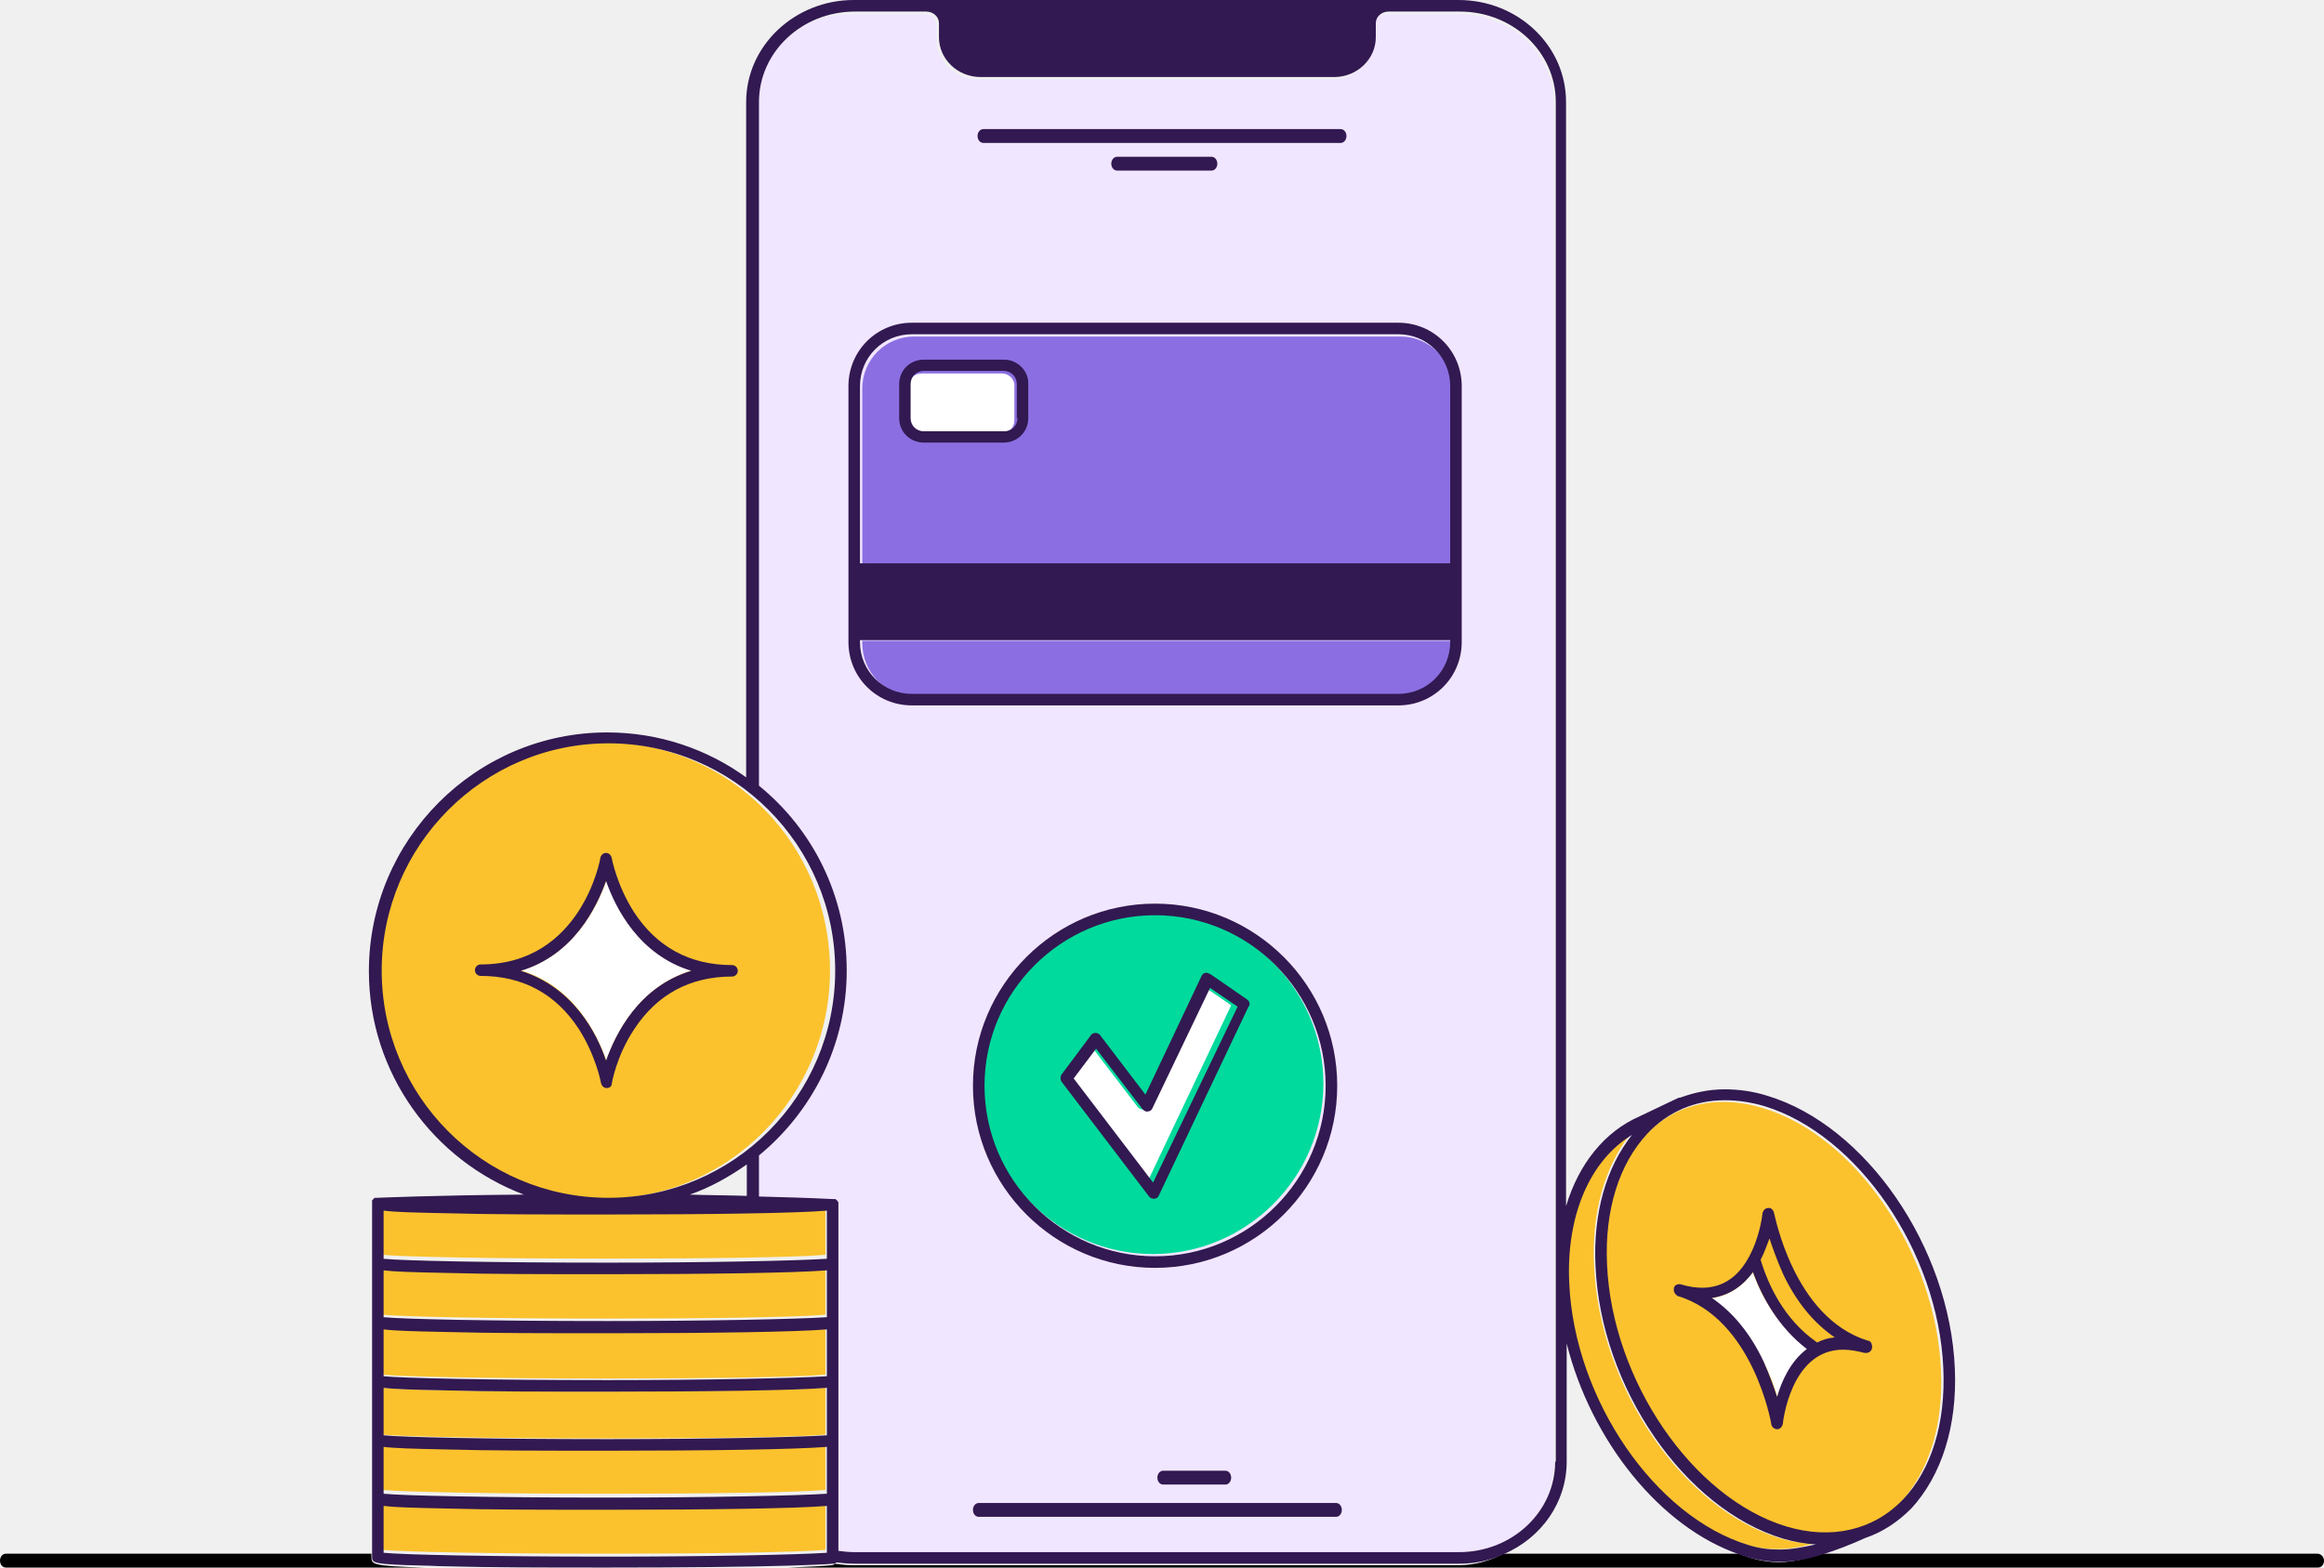
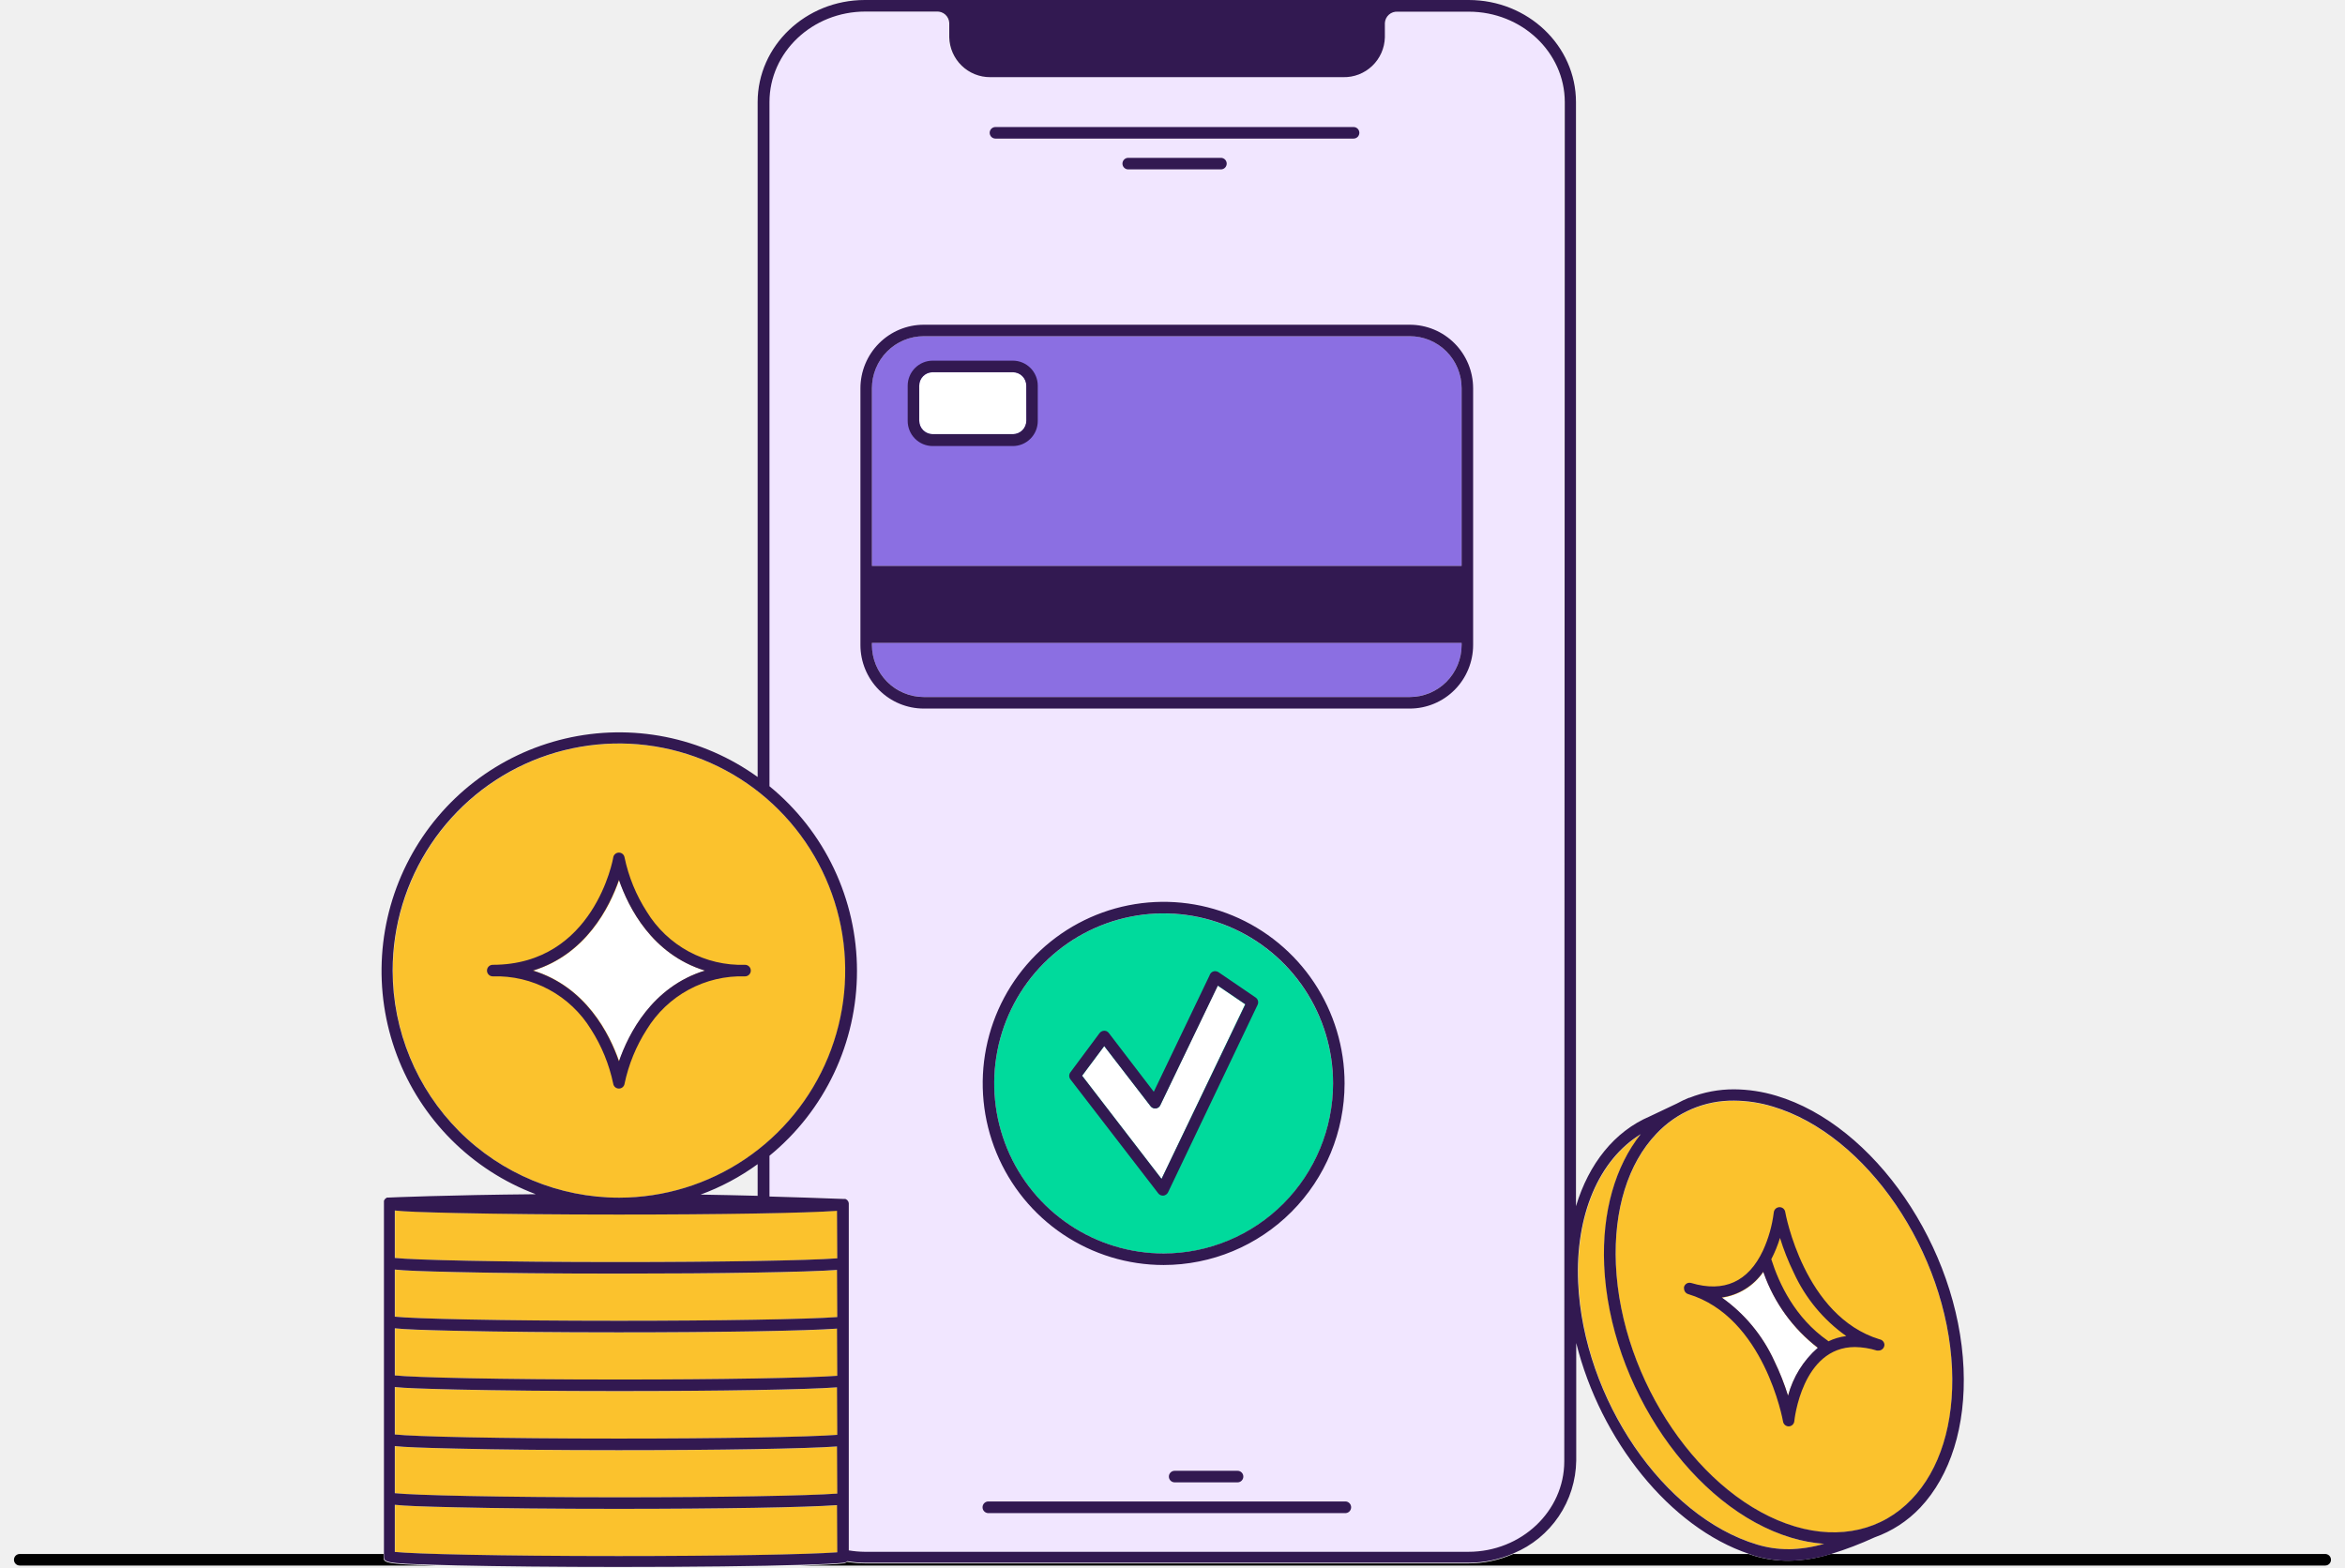
- <svg xmlns="http://www.w3.org/2000/svg" width="504" height="340" viewBox="0 0 504 340" fill="none">
-   <path d="M345.695 274.421C345.143 262.997 348.04 252.966 353.556 246C344.592 251.573 339.489 263.554 340.041 278.183C341.144 303.539 358.383 329.034 378.657 335.025C380.863 335.721 383.07 336 385.277 336C387.897 336 390.518 335.582 393 334.885C390.655 334.746 388.311 334.328 385.966 333.632C364.865 327.223 346.798 300.752 345.695 274.421Z" fill="#FBC22D" />
-   <path d="M420.938 297.221C419.828 271.81 402.477 246.26 382.072 240.257C379.157 239.419 376.381 239 373.605 239C367.081 239 361.251 241.513 356.809 246.26C350.563 252.683 347.509 262.875 348.064 274.742C349.175 300.153 366.526 325.703 386.93 331.707C396.647 334.639 405.808 332.544 412.193 325.843C418.301 319.141 421.493 309.088 420.938 297.221Z" fill="#FBC22D" />
-   <path d="M96.318 326.557C89.104 326.418 85.081 326.278 83 326V336.165C87.162 336.582 105.474 337 131.555 337C153.335 337 172.618 336.722 179 336.165V326C172.341 326.418 153.613 326.835 131.555 326.835C118.237 326.975 105.751 326.835 96.318 326.557Z" fill="#FBC22D" />
-   <path d="M96.318 313.557C89.104 313.418 85.081 313.278 83 313V323.165C87.162 323.582 105.474 324 131.555 324C153.335 324 172.618 323.722 179 323.165V313C172.341 313.418 153.613 313.835 131.555 313.835C118.237 313.835 105.751 313.835 96.318 313.557Z" fill="#FBC22D" />
-   <path d="M96.318 301.55C89.104 301.412 85.081 301.275 83 301V311.175C87.162 311.587 105.474 312 131.555 312C153.335 312 172.618 311.725 179 311.175V301C172.341 301.413 153.613 301.825 131.555 301.825C118.237 301.825 105.751 301.825 96.318 301.55Z" fill="#FBC22D" />
-   <path d="M96.318 288.557C89.104 288.418 85.081 288.278 83 288V298.165C87.162 298.582 105.474 299 131.555 299C153.335 299 172.618 298.722 179 298.165V288C172.341 288.418 153.613 288.835 131.555 288.835C118.237 288.975 105.751 288.835 96.318 288.557Z" fill="#FBC22D" />
-   <path d="M96.318 275.557C89.104 275.418 85.081 275.278 83 275V285.165C87.162 285.582 105.474 286 131.555 286C153.335 286 172.618 285.722 179 285.165V275C172.341 275.418 153.613 275.835 131.555 275.835C118.237 275.835 105.751 275.835 96.318 275.557Z" fill="#FBC22D" />
-   <path d="M96.318 262.55C89.104 262.412 85.081 262.275 83 262V272.175C87.162 272.587 105.474 273 131.555 273C153.335 273 172.618 272.725 179 272.175V262C172.341 262.413 153.613 262.825 131.555 262.825C118.237 262.825 105.751 262.687 96.318 262.55Z" fill="#FBC22D" />
-   <path d="M131 161C104.008 161 82 183.233 82 210.5C82 237.767 104.008 260 131 260C157.992 260 180 237.767 180 210.5C180 183.093 158.13 161 131 161Z" fill="#FBC22D" />
-   <path d="M80.552 337.667V337H1.256C0.558 337 0 337.667 0 338.5C0 339.333 0.558 340 1.256 340H92C80.692 339.667 80.552 339.333 80.552 337.667Z" fill="black" />
-   <path d="M502.608 337H394.995C391.933 338 388.87 338.833 385.807 338.833C383.301 338.833 380.796 338.333 378.429 337.5C378.011 337.333 377.594 337.167 377.315 337H326.084C323.161 338.5 319.82 339.5 316.339 339.5H184.921C183.529 339.5 182.276 339.333 181.023 339.167C180.884 339.333 180.606 339.5 180.327 339.5C178.657 339.667 175.455 339.833 171 340H502.747C503.443 340 504 339.333 504 338.5C504 337.667 503.304 337 502.608 337Z" fill="black" />
-   <path d="M316.261 3H300.812C299.281 3 298.029 4.114 298.029 5.506V8.569C298.029 13.303 293.992 17.201 288.982 17.201H212.156C207.145 17.201 203.109 13.303 203.109 8.569V5.506C203.109 4.114 201.856 3 200.326 3H184.877C173.325 3 164 11.771 164 22.631V170.905C175.552 180.372 183.067 194.852 183.067 211.002C183.067 227.152 175.691 241.631 164 251.098V260.009C169.289 260.148 174.578 260.287 180.145 260.566H180.284C180.423 260.566 180.423 260.566 180.562 260.566C180.701 260.566 180.701 260.705 180.841 260.705C180.841 260.705 180.98 260.705 180.98 260.844C181.119 260.983 181.119 260.983 181.119 261.123L181.258 261.262C181.258 261.401 181.258 261.401 181.258 261.54V261.679V274.349V274.488V287.158V287.297V299.966V312.636V312.775V325.444V325.584V336.722C182.372 336.861 183.624 337 184.738 337H316.122C327.674 337 336.998 328.229 336.998 317.369V22.631C337.138 11.771 327.674 3 316.261 3Z" fill="#F1E6FF" />
-   <path d="M303.755 73H198.245C191.998 73 187 78.028 187 84.313V123H315V84.313C315 78.028 310.002 73 303.755 73Z" fill="#8B6FE2" />
-   <path d="M187 139.429C187 145.857 191.998 151 198.245 151H303.755C310.002 151 315 145.857 315 139.429V139H187V139.429Z" fill="#8B6FE2" />
-   <path d="M250 198C229.615 198 213 214.615 213 235C213 255.385 229.615 272 250 272C270.385 272 287 255.385 287 235C287 214.615 270.385 198 250 198Z" fill="#00DA9C" />
-   <path d="M217.237 81H199.891C198.239 81 197 82.219 197 83.844V91.156C197 92.781 198.239 94 199.891 94H217.099C218.751 94 219.99 92.781 219.99 91.156V83.844C220.128 82.219 218.751 81 217.237 81Z" fill="white" />
-   <path d="M248.882 239.953C248.745 240.372 248.333 240.651 247.922 240.651C247.51 240.651 247.098 240.512 246.824 240.233L236.804 227.116L232 233.535L249.02 256L267 218.047L261.098 214L248.882 239.953Z" fill="white" />
-   <path d="M380.24 276.28L380.1 276C378 278.798 375.2 281.036 371 281.596C375.62 284.674 379.54 289.29 382.48 295.446C383.88 298.244 384.86 300.902 385.42 303C386.54 299.642 388.5 295.306 392 292.508C385.84 287.891 382.2 281.596 380.24 276.28Z" fill="white" />
-   <path d="M131.5 191C129.429 196.947 124.321 207.043 113 210.5C124.459 213.957 129.429 224.191 131.5 230C133.571 224.053 138.679 213.957 150 210.5C138.679 207.043 133.571 196.947 131.5 191Z" fill="white" />
-   <path d="M213.246 31H290.754C291.446 31 292 30.333 292 29.5C292 28.667 291.446 28 290.754 28H213.246C212.554 28 212 28.667 212 29.5C212 30.333 212.554 31 213.246 31Z" fill="#321951" />
-   <path d="M242.27 34C241.564 34 241 34.667 241 35.5C241 36.333 241.564 37 242.27 37H262.73C263.436 37 264 36.333 264 35.5C264 34.667 263.436 34 262.73 34H242.27Z" fill="#321951" />
-   <path d="M253.897 319H252.241C251.552 319 251 319.667 251 320.5C251 321.333 251.552 322 252.241 322H253.897H265.759C266.448 322 267 321.333 267 320.5C267 319.667 266.448 319 265.759 319H253.897Z" fill="#321951" />
-   <path d="M289.754 326H212.246C211.554 326 211 326.667 211 327.5C211 328.333 211.554 329 212.246 329H289.754C290.446 329 291 328.333 291 327.5C291 326.667 290.446 326 289.754 326Z" fill="#321951" />
-   <path d="M303.256 70H197.744C190.109 70 184 76.107 184 83.741V139.259C184 146.893 190.109 153 197.744 153H303.256C310.891 153 317 146.893 317 139.259V83.741C317 76.107 310.891 70 303.256 70ZM314.501 139.259C314.501 145.505 309.503 150.502 303.256 150.502H197.744C191.497 150.502 186.499 145.505 186.499 139.259V138.843H314.501V139.259ZM314.501 122.187H186.499V83.741C186.499 77.495 191.497 72.498 197.744 72.498H303.256C309.503 72.498 314.501 77.495 314.501 83.741V122.187Z" fill="#321951" />
-   <path d="M217.754 78H200.378C197.344 78 195 80.318 195 83.318V90.682C195 93.682 197.344 96 200.378 96H217.616C220.65 96 222.995 93.682 222.995 90.682V83.318C223.132 80.454 220.65 78 217.754 78ZM220.65 90.682C220.65 92.318 219.409 93.546 217.754 93.546H200.378C198.723 93.546 197.482 92.318 197.482 90.682V83.318C197.482 81.682 198.723 80.454 200.378 80.454H217.616C219.271 80.454 220.512 81.682 220.512 83.318V90.682H220.65Z" fill="#321951" />
-   <path d="M290 235.5C290 213.726 272.274 196 250.5 196C228.726 196 211 213.726 211 235.5C211 257.274 228.726 275 250.5 275C272.274 275 290 257.274 290 235.5ZM250.5 272.488C230.122 272.488 213.512 255.878 213.512 235.5C213.512 215.122 230.122 198.512 250.5 198.512C270.878 198.512 287.488 215.122 287.488 235.5C287.488 255.878 270.878 272.488 250.5 272.488Z" fill="#321951" />
-   <path d="M270.48 216.801L262.565 211.331C262.426 211.331 262.426 211.191 262.287 211.191C262.148 211.191 262.148 211.191 262.009 211.051C261.454 210.91 260.898 211.051 260.62 211.612C260.62 211.752 260.482 211.752 260.482 211.892L248.4 237.419L238.679 224.655C238.54 224.375 238.263 224.235 237.985 224.094C237.429 223.954 236.874 224.094 236.596 224.515L230.208 233.071C229.931 233.492 229.931 234.193 230.208 234.614L249.233 259.579C249.511 259.86 249.789 260 250.205 260H250.344C250.761 260 251.177 259.719 251.316 259.299L270.758 218.344C271.174 217.923 271.036 217.222 270.48 216.801ZM250.066 256.494L232.847 233.912L237.707 227.461L247.845 240.645C248.122 240.925 248.539 241.206 248.955 241.065C249.372 241.065 249.789 240.785 249.928 240.364L262.426 214.276L268.397 218.344L250.066 256.494Z" fill="#321951" />
-   <path d="M405.038 290.781C388.827 285.73 384.843 263.144 384.706 263.004C384.569 262.443 384.019 261.882 383.47 262.022C382.783 262.022 382.371 262.583 382.233 263.144C382.233 263.144 381.821 267.353 379.898 271.421C376.738 278.295 371.518 280.68 364.511 278.576C363.824 278.435 363.137 278.716 363 279.417C363 279.558 363 279.698 363 279.838C363 280.399 363.412 280.82 363.824 281.101C380.173 286.011 384.157 308.737 384.157 309.018C384.294 309.579 384.843 310 385.393 310C386.08 310 386.492 309.439 386.629 308.878C386.629 308.737 388.278 292.745 399.681 292.745C401.192 292.745 402.703 293.025 404.351 293.446C404.489 293.446 404.626 293.446 404.764 293.446C405.45 293.446 406 292.885 406 292.184C406 291.342 405.588 290.781 405.038 290.781ZM385.393 302.986C384.706 300.881 383.744 298.216 382.508 295.41C379.623 289.237 375.776 284.608 371.243 281.522C375.227 280.961 378.112 278.716 380.173 275.91C380.173 276.051 380.31 276.191 380.31 276.331C382.233 281.522 385.805 287.975 391.85 292.604C388.278 295.27 386.355 299.619 385.393 302.986ZM394.048 291.202L393.911 291.061C386.904 286.151 383.47 278.716 381.821 273.245C382.645 271.702 383.195 270.018 383.744 268.615C384.431 270.72 385.393 273.385 386.629 276.191C389.514 282.363 393.361 286.993 397.895 290.079C396.383 290.22 395.147 290.64 394.048 291.202Z" fill="#321951" />
-   <path d="M423.942 296.839C422.831 270.524 404.634 244.07 383.241 237.666C380.185 236.691 376.99 236.274 374.073 236.274C370.601 236.274 367.406 236.97 364.35 238.084C364.35 238.084 364.35 238.084 364.211 238.084H364.072C363.238 238.501 362.266 238.919 361.432 239.337L355.598 242.121C347.958 245.463 342.402 252.424 339.624 261.613V22.138C339.624 9.885 329.205 0 316.287 0H185.155C172.375 0 161.818 9.885 161.818 22.138V168.608C153.345 162.482 142.926 158.862 131.675 158.862C103.198 158.862 80 182.113 80 210.655C80 232.793 94.03 251.728 113.616 259.107C94.169 259.247 81.945 259.803 81.806 259.803C81.667 259.803 81.667 259.803 81.528 259.803C81.389 259.803 81.389 259.803 81.25 259.803C81.111 259.803 81.111 259.943 81.111 259.943L80.972 260.082L80.834 260.221L80.695 260.36C80.695 260.5 80.695 260.5 80.695 260.639C80.695 260.778 80.695 260.778 80.695 260.917V273.587V273.726V286.396V286.536V299.206V311.875V312.015V324.685V324.824V337.076V337.633C80.695 339.025 80.695 339.304 91.946 339.582C93.335 339.582 94.863 339.722 96.53 339.722C105.976 340 118.478 340 131.814 340C147.927 340 162.235 339.861 171.403 339.582C175.848 339.443 179.043 339.304 180.71 339.165C180.988 339.165 181.266 339.025 181.405 338.886C182.655 339.025 184.044 339.165 185.294 339.165H316.426C319.898 339.165 323.232 338.468 326.149 337.076C334.206 333.595 339.762 325.938 339.762 317.027V291.409C345.041 312.432 360.043 331.368 377.407 337.215C377.824 337.355 378.102 337.494 378.518 337.633C381.019 338.329 383.38 338.747 385.881 338.747C389.076 338.747 392.132 338.19 395.049 337.215C398.244 336.241 401.439 334.988 404.495 333.595C408.245 332.342 411.579 330.115 414.496 327.191C421.025 320.09 424.498 309.369 423.942 296.839ZM82.778 210.516C82.778 183.366 104.865 161.228 131.952 161.228C159.04 161.228 181.127 183.366 181.127 210.516C181.127 237.666 159.04 259.803 131.952 259.803C104.726 259.803 82.778 237.666 82.778 210.516ZM161.957 252.563V259.386C157.79 259.247 153.623 259.247 149.594 259.107C154.039 257.576 158.207 255.209 161.957 252.563ZM179.321 336.798C172.931 337.215 153.623 337.633 131.814 337.633C105.837 337.633 87.362 337.215 83.195 336.798V326.634C85.279 326.912 89.307 327.052 96.53 327.191C105.976 327.469 118.478 327.469 131.814 327.469C153.761 327.469 172.653 327.191 179.321 326.634V336.798ZM179.321 323.989C172.931 324.406 153.761 324.824 131.814 324.824C105.837 324.824 87.362 324.406 83.195 323.989V313.825C85.279 314.103 89.307 314.242 96.53 314.382C105.976 314.66 118.478 314.66 131.814 314.66C153.761 314.66 172.653 314.382 179.321 313.825V323.989ZM179.321 311.319C172.931 311.736 153.623 312.154 131.814 312.154C105.837 312.154 87.362 311.736 83.195 311.319V301.016C85.279 301.294 89.307 301.433 96.53 301.572C105.976 301.851 118.478 301.851 131.814 301.851C153.761 301.851 172.653 301.572 179.321 301.016V311.319ZM179.321 298.509C172.931 298.927 153.623 299.345 131.814 299.345C105.837 299.345 87.362 298.927 83.195 298.509V288.346C85.279 288.624 89.307 288.763 96.53 288.903C105.976 289.181 118.478 289.181 131.814 289.181C153.761 289.181 172.653 288.903 179.321 288.346V298.509ZM179.321 285.7C172.931 286.118 153.761 286.536 131.814 286.536C105.837 286.536 87.362 286.118 83.195 285.7V275.536C85.279 275.815 89.307 275.954 96.53 276.093C105.976 276.372 118.478 276.372 131.814 276.372C153.761 276.372 172.653 276.093 179.321 275.536V285.7ZM179.321 273.03C172.931 273.448 153.623 273.866 131.814 273.866C105.837 273.866 87.362 273.448 83.195 273.03V262.588C85.279 262.866 89.307 263.006 96.53 263.145C105.976 263.423 118.478 263.423 131.814 263.423C153.761 263.423 172.653 263.145 179.321 262.588V273.03ZM337.262 317.027C337.262 327.887 327.955 336.658 316.426 336.658H185.294C184.044 336.658 182.933 336.519 181.821 336.38V325.242V325.102V312.432V312.293V299.623V286.953V286.814V274.144V274.005V261.196V261.056C181.821 260.917 181.821 260.778 181.821 260.778C181.821 260.778 181.821 260.639 181.682 260.639C181.682 260.5 181.544 260.5 181.544 260.36C181.544 260.36 181.405 260.36 181.405 260.221C181.266 260.221 181.266 260.082 181.127 260.082C180.988 260.082 180.988 260.082 180.849 260.082H180.71C175.154 259.803 169.875 259.664 164.596 259.525V250.614C176.126 241.147 183.627 226.667 183.627 210.516C183.627 194.365 176.265 179.885 164.596 170.418V22.138C164.596 11.278 173.903 2.506 185.433 2.506H200.852C202.38 2.506 203.63 3.62 203.63 5.012V8.075C203.63 12.809 207.659 16.708 212.659 16.708H289.338C294.339 16.708 298.367 12.809 298.367 8.075V5.012C298.367 3.62 299.617 2.506 301.145 2.506H316.564C328.094 2.506 337.401 11.278 337.401 22.138V317.027H337.262ZM385.881 336.102C383.519 336.102 381.436 335.823 379.213 335.127C358.932 329.001 341.429 303.522 340.318 278.321C339.624 263.702 344.763 251.728 353.931 246.159C348.375 253.12 345.458 263.145 346.013 274.562C347.125 300.876 365.322 327.33 386.714 333.735C389.076 334.431 391.437 334.848 393.799 334.988C391.159 335.545 388.52 336.102 385.881 336.102ZM412.69 325.242C406.301 331.925 397.132 334.013 387.409 331.089C367.128 324.963 349.625 299.484 348.514 274.283C347.958 262.449 351.153 252.424 357.265 245.88C361.71 241.147 367.545 238.64 374.073 238.64C376.852 238.64 379.63 239.058 382.547 239.894C402.828 246.02 420.331 271.499 421.442 296.699C421.997 308.812 418.802 318.837 412.69 325.242Z" fill="#321951" />
-   <path d="M132.673 235.033C132.673 235.033 133.639 229.089 137.504 223.285C142.472 215.683 149.649 211.813 158.758 211.813C159.448 211.813 160 211.26 160 210.569C160 209.878 159.448 209.325 158.758 209.325C149.649 209.325 142.472 205.455 137.504 197.854C133.777 192.049 132.673 186.244 132.673 186.106C132.535 185.553 132.121 185 131.431 185C130.879 185 130.327 185.415 130.189 186.106C130.189 186.382 126.048 209.187 104.242 209.187C103.552 209.187 103 209.74 103 210.431C103 211.122 103.552 211.675 104.242 211.675C113.351 211.675 120.528 215.545 125.496 223.146C129.223 228.951 130.327 234.756 130.327 234.894C130.465 235.447 130.879 236 131.569 236C132.259 236 132.673 235.585 132.673 235.033ZM112.937 210.569C124.392 207.114 129.361 196.886 131.431 191.081C133.501 197.024 138.608 207.114 149.925 210.569C138.47 214.024 133.501 224.252 131.431 230.057C129.499 224.252 124.392 214.163 112.937 210.569Z" fill="#321951" />
+ <svg xmlns="http://www.w3.org/2000/svg" width="504" height="337" viewBox="0 0 504 337" fill="none">
+   <g clip-path="url(#clip0_1616_103148)">
+     <path d="M344.846 271.968C344.365 260.584 347.142 250.705 352.709 243.819C343.719 249.339 338.62 261.192 339.252 275.721C340.338 300.766 357.589 326.044 377.74 332.061C379.894 332.71 382.131 333.04 384.38 333.04C387.003 333.012 389.611 332.626 392.132 331.895C389.751 331.713 387.396 331.274 385.108 330.584C364.022 324.292 345.974 297.992 344.846 271.968Z" fill="#FBC22D" />
+     <path d="M419.542 294.293C418.456 269.235 401.205 243.957 381.053 237.941C378.339 237.109 375.519 236.677 372.682 236.657C369.564 236.622 366.473 237.235 363.604 238.458C360.734 239.681 358.148 241.487 356.008 243.763C349.878 250.18 346.798 260.156 347.293 271.857C348.379 296.901 365.63 322.18 385.782 328.196C395.473 331.094 404.545 328.969 410.841 322.373C417.136 315.778 420.05 305.981 419.542 294.293Z" fill="#FBC22D" />
+     <path d="M98.08 324.044C90.891 323.878 87.001 323.74 84.912 323.505V333.633C89.035 334.075 107.221 334.517 133.022 334.517C154.645 334.517 173.738 334.185 180.006 333.716V323.574C173.435 324.057 154.809 324.375 133.022 324.375C119.785 324.375 107.4 324.264 98.08 324.044Z" fill="#FBC22D" />
+     <path d="M98.08 311.418C90.891 311.252 87.001 311.114 84.912 310.879V321.007C89.035 321.449 107.221 321.891 133.022 321.891C154.645 321.891 173.751 321.559 180.006 321.09V310.962C173.435 311.431 154.809 311.762 133.022 311.762C119.785 311.762 107.4 311.638 98.08 311.418Z" fill="#FBC22D" />
+     <path d="M98.08 298.723C90.891 298.544 87.001 298.42 84.912 298.185V308.382C89.035 308.838 107.221 309.265 133.022 309.265C154.645 309.265 173.751 308.934 180.006 308.465V298.254C173.435 298.737 154.796 299.054 133.022 299.054C119.785 299.054 107.4 298.93 98.08 298.723Z" fill="#FBC22D" />
+     <path d="M98.08 286.097C90.891 285.932 87.001 285.794 84.912 285.559V295.687C89.035 296.129 107.221 296.57 133.022 296.57C154.645 296.57 173.738 296.239 180.006 295.77V285.628C173.435 286.111 154.809 286.428 133.022 286.428C119.785 286.442 107.4 286.304 98.08 286.097Z" fill="#FBC22D" />
+     <path d="M98.08 273.472C90.891 273.307 87.001 273.169 84.912 272.934V283.062C89.035 283.504 107.221 283.945 133.022 283.945C154.645 283.945 173.751 283.614 180.006 283.145V273.017C173.435 273.486 154.809 273.803 133.022 273.803C119.785 273.803 107.4 273.693 98.08 273.472Z" fill="#FBC22D" />
+     <path d="M98.08 260.722C90.891 260.557 87.001 260.419 84.912 260.184V270.436C89.035 270.878 107.221 271.319 133.022 271.319C154.645 271.319 173.751 270.988 180.006 270.519V260.225C173.421 260.708 154.782 261.026 133.022 261.026C119.785 261.053 107.4 260.929 98.08 260.722Z" fill="#FBC22D" />
+     <path d="M133.091 159.841C123.471 159.839 114.067 162.7 106.067 168.063C98.067 173.426 91.832 181.051 88.149 189.972C84.466 198.893 83.502 208.71 85.378 218.181C87.254 227.652 91.886 236.352 98.689 243.181C105.491 250.009 114.158 254.659 123.593 256.542C133.028 258.425 142.808 257.457 151.695 253.761C160.582 250.064 168.177 243.804 173.52 235.774C178.863 227.744 181.713 218.303 181.71 208.646C181.692 195.708 176.564 183.305 167.45 174.156C158.336 165.007 145.98 159.86 133.091 159.841Z" fill="#FBC22D" />
+     <path d="M82.438 334.613V334.061H4.237C3.909 334.061 3.594 334.192 3.362 334.425C3.13 334.658 3 334.974 3 335.303C3 335.632 3.13 335.948 3.362 336.181C3.594 336.414 3.909 336.545 4.237 336.545H93.585C82.438 336.241 82.438 335.951 82.438 334.613Z" fill="black" />
+     <path d="M499.749 334.061H393.452C390.504 334.983 387.439 335.471 384.352 335.51C381.862 335.517 379.385 335.159 376.998 334.447L375.871 334.061H325.231C322.198 335.398 318.921 336.089 315.609 336.089H185.875C184.581 336.077 183.29 335.967 182.012 335.758C181.825 335.941 181.584 336.057 181.325 336.089C179.731 336.255 176.542 336.421 172.184 336.545H499.749C500.077 336.545 500.391 336.414 500.623 336.181C500.855 335.948 500.986 335.632 500.986 335.303C500.986 334.974 500.855 334.658 500.623 334.425C500.391 334.192 500.077 334.061 499.749 334.061Z" fill="black" />
+     <path d="M315.623 2.484H300.324C299.983 2.459 299.64 2.503 299.316 2.614C298.993 2.724 298.694 2.898 298.438 3.125C298.182 3.353 297.974 3.629 297.825 3.938C297.677 4.247 297.592 4.583 297.574 4.926V8.031C297.51 10.355 296.53 12.558 294.85 14.159C293.171 15.76 290.928 16.627 288.612 16.572H212.817C210.502 16.627 208.259 15.76 206.579 14.159C204.899 12.558 203.92 10.355 203.855 8.031V4.953C203.837 4.611 203.752 4.275 203.604 3.966C203.455 3.657 203.247 3.38 202.991 3.153C202.735 2.925 202.437 2.751 202.113 2.641C201.789 2.531 201.447 2.487 201.106 2.511H185.875C174.535 2.511 165.256 11.232 165.256 21.967V168.934C171.133 173.738 175.87 179.794 179.123 186.665C182.376 193.535 184.064 201.046 184.064 208.653C184.064 216.26 182.376 223.772 179.123 230.642C175.87 237.513 171.133 243.569 165.256 248.372V257.134C170.425 257.272 175.744 257.452 181.188 257.659C181.188 257.659 181.298 257.659 181.367 257.659H181.586L181.834 257.81L181.958 257.879C182.025 257.961 182.085 258.049 182.136 258.142L182.233 258.293C182.268 258.391 182.292 258.493 182.301 258.597C182.301 258.597 182.301 258.707 182.301 258.763V333.357C183.442 333.549 184.595 333.651 185.751 333.661H315.499C326.853 333.661 336.118 324.926 336.118 314.205V21.939C336.2 11.204 326.977 2.484 315.623 2.484Z" fill="#F1E6FF" />
+     <path d="M303.004 72.276H198.536C195.584 72.28 192.754 73.459 190.667 75.554C188.579 77.649 187.405 80.49 187.401 83.453V121.633H314.139V83.453C314.139 80.489 312.965 77.646 310.877 75.55C308.789 73.454 305.957 72.276 303.004 72.276Z" fill="#8B6FE2" />
+     <path d="M187.401 138.647C187.405 141.61 188.579 144.451 190.667 146.546C192.754 148.642 195.584 149.82 198.536 149.824H303.004C305.957 149.824 308.789 148.646 310.877 146.55C312.965 144.454 314.139 141.612 314.139 138.647V138.192H187.401V138.647Z" fill="#8B6FE2" />
+     <path d="M250.096 196.366C242.894 196.366 235.853 198.51 229.865 202.527C223.876 206.544 219.209 212.254 216.454 218.934C213.698 225.613 212.978 232.964 214.384 240.054C215.79 247.145 219.259 253.658 224.353 258.769C229.447 263.881 235.936 267.361 243.001 268.77C250.065 270.179 257.387 269.453 264.04 266.684C270.693 263.915 276.379 259.228 280.379 253.216C284.378 247.203 286.512 240.134 286.509 232.905C286.494 223.216 282.653 213.929 275.827 207.079C269.001 200.23 259.748 196.377 250.096 196.366Z" fill="#00DA9C" />
+     <path d="M217.711 80.017H200.46C198.866 80.017 197.573 81.314 197.573 82.915V90.435C197.573 92.035 198.866 93.333 200.46 93.333H217.711C219.305 93.333 220.598 92.035 220.598 90.435V82.915C220.598 81.314 219.305 80.017 217.711 80.017Z" fill="white" />
+     <path d="M249.381 237.582C249.294 237.775 249.157 237.941 248.986 238.064C248.815 238.188 248.615 238.264 248.405 238.286C248.194 238.308 247.98 238.275 247.785 238.191C247.59 238.106 247.42 237.972 247.292 237.803L237.326 224.874L232.57 231.249L249.642 253.436L267.608 215.891L261.697 211.875L249.381 237.582Z" fill="white" />
+     <path d="M379.143 273.761L378.964 273.472C377.941 274.961 376.621 276.221 375.088 277.171C373.555 278.121 371.841 278.741 370.057 278.991C374.961 282.461 378.86 287.174 381.356 292.652C382.521 295.053 383.504 297.539 384.297 300.089C385.374 296.092 387.619 292.511 390.744 289.809C385.415 285.696 381.385 280.123 379.143 273.761Z" fill="white" />
+     <path d="M133.091 189.163C131.043 195.055 125.985 205.142 114.617 208.647C125.985 212.151 131.043 222.252 133.091 228.144C135.126 222.252 140.198 212.151 151.552 208.647C140.129 205.142 135.057 195.055 133.091 189.163Z" fill="white" />
+     <path d="M213.945 29.791H290.922C291.25 29.791 291.564 29.66 291.796 29.427C292.028 29.194 292.159 28.878 292.159 28.549C292.159 28.22 292.028 27.904 291.796 27.671C291.564 27.438 291.25 27.307 290.922 27.307H213.945C213.617 27.307 213.302 27.438 213.07 27.671C212.838 27.904 212.708 28.22 212.708 28.549C212.708 28.878 212.838 29.194 213.07 29.427C213.302 29.66 213.617 29.791 213.945 29.791Z" fill="#321951" />
+     <path d="M242.481 33.93C242.153 33.93 241.838 34.061 241.606 34.294C241.374 34.527 241.244 34.843 241.244 35.172C241.244 35.501 241.374 35.817 241.606 36.05C241.838 36.283 242.153 36.414 242.481 36.414H262.412C262.74 36.414 263.055 36.283 263.287 36.05C263.519 35.817 263.649 35.501 263.649 35.172C263.649 34.843 263.519 34.527 263.287 34.294C263.055 34.061 262.74 33.93 262.412 33.93H242.481Z" fill="#321951" />
+     <path d="M254.151 316.178H252.46C252.132 316.178 251.817 316.309 251.585 316.542C251.353 316.775 251.223 317.091 251.223 317.42C251.223 317.749 251.353 318.065 251.585 318.298C251.817 318.531 252.132 318.662 252.46 318.662H265.986C266.314 318.662 266.629 318.531 266.861 318.298C267.093 318.065 267.223 317.749 267.223 317.42C267.223 317.091 267.093 316.775 266.861 316.542C266.629 316.309 266.314 316.178 265.986 316.178H254.151Z" fill="#321951" />
+     <path d="M289.272 322.774H212.295C211.987 322.806 211.703 322.952 211.496 323.183C211.289 323.413 211.175 323.712 211.175 324.023C211.175 324.333 211.289 324.632 211.496 324.863C211.703 325.093 211.987 325.239 212.295 325.271H289.272C289.579 325.239 289.864 325.093 290.07 324.863C290.277 324.632 290.392 324.333 290.392 324.023C290.392 323.712 290.277 323.413 290.07 323.183C289.864 322.952 289.579 322.806 289.272 322.774Z" fill="#321951" />
+     <path d="M303.004 69.807H198.535C194.927 69.81 191.468 71.251 188.917 73.812C186.365 76.373 184.93 79.845 184.927 83.467V138.661C184.93 142.283 186.365 145.755 188.917 148.316C191.468 150.877 194.927 152.318 198.535 152.321H303.004C306.612 152.318 310.071 150.877 312.623 148.316C315.174 145.755 316.609 142.283 316.612 138.661V83.467C316.609 79.845 315.174 76.373 312.623 73.812C310.071 71.251 306.612 69.81 303.004 69.807ZM314.138 138.661C314.138 141.625 312.965 144.468 310.877 146.564C308.789 148.66 305.957 149.838 303.004 149.838H198.535C195.583 149.834 192.753 148.655 190.666 146.56C188.579 144.465 187.405 141.624 187.401 138.661V138.206H314.138V138.661ZM314.138 121.647H187.401V83.453C187.405 80.49 188.579 77.65 190.666 75.554C192.753 73.459 195.583 72.28 198.535 72.277H303.004C305.957 72.277 308.789 73.454 310.877 75.55C312.965 77.646 314.138 80.489 314.138 83.453V121.647Z" fill="#321951" />
+     <path d="M217.697 77.534H200.446C199.025 77.537 197.664 78.106 196.659 79.114C195.655 80.122 195.089 81.489 195.085 82.915V90.504C195.089 91.93 195.655 93.297 196.659 94.305C197.664 95.314 199.025 95.882 200.446 95.886H217.683C218.387 95.886 219.084 95.746 219.735 95.476C220.385 95.206 220.976 94.809 221.474 94.309C221.972 93.81 222.367 93.216 222.636 92.564C222.905 91.911 223.044 91.211 223.044 90.504V82.915C223.044 81.49 222.481 80.124 221.479 79.115C220.476 78.106 219.116 77.537 217.697 77.534ZM220.584 90.435C220.58 91.203 220.275 91.938 219.734 92.48C219.194 93.023 218.461 93.329 217.697 93.333H200.446C199.681 93.329 198.949 93.023 198.409 92.48C197.868 91.938 197.563 91.203 197.559 90.435V82.915C197.559 82.147 197.863 81.409 198.405 80.866C198.946 80.323 199.68 80.017 200.446 80.017H217.683C218.449 80.017 219.183 80.323 219.724 80.866C220.266 81.409 220.57 82.147 220.57 82.915L220.584 90.435Z" fill="#321951" />
+     <path d="M288.983 232.905C288.983 225.184 286.703 217.637 282.43 211.217C278.157 204.798 272.083 199.795 264.978 196.84C257.872 193.886 250.053 193.113 242.51 194.619C234.966 196.125 228.037 199.843 222.599 205.302C217.16 210.761 213.457 217.717 211.956 225.289C210.456 232.861 211.226 240.71 214.169 247.843C217.112 254.976 222.097 261.072 228.492 265.362C234.887 269.651 242.405 271.94 250.096 271.94C260.407 271.933 270.294 267.818 277.585 260.499C284.877 253.18 288.976 243.255 288.983 232.905ZM250.096 269.457C242.894 269.457 235.854 267.313 229.866 263.297C223.878 259.28 219.211 253.571 216.455 246.892C213.699 240.213 212.978 232.864 214.383 225.774C215.788 218.683 219.256 212.17 224.348 207.058C229.441 201.946 235.929 198.465 242.992 197.055C250.056 195.644 257.377 196.368 264.031 199.135C270.684 201.901 276.371 206.586 280.372 212.597C284.373 218.608 286.509 225.675 286.509 232.905C286.498 242.595 282.658 251.886 275.832 258.739C269.005 265.591 259.75 269.446 250.096 269.457Z" fill="#321951" />
+     <path d="M269.876 214.442L261.986 209.061L261.739 208.909L261.505 208.826C261.252 208.749 260.98 208.757 260.732 208.849C260.484 208.941 260.272 209.113 260.13 209.337C260.061 209.433 260.01 209.54 259.979 209.654L247.979 234.699L238.357 222.128C238.196 221.901 237.971 221.728 237.711 221.631C237.464 221.555 237.2 221.557 236.955 221.636C236.709 221.715 236.493 221.867 236.336 222.073L230.054 230.518C229.89 230.734 229.802 230.998 229.802 231.27C229.802 231.541 229.89 231.805 230.054 232.022L248.941 256.542C249.057 256.691 249.205 256.811 249.374 256.895C249.543 256.979 249.729 257.023 249.917 257.024H250.055C250.264 256.997 250.464 256.919 250.637 256.796C250.809 256.674 250.949 256.51 251.044 256.321L270.289 216.002C270.416 215.735 270.445 215.431 270.369 215.146C270.293 214.86 270.119 214.61 269.876 214.442ZM249.642 253.437L232.57 231.249L237.326 224.874L247.292 237.803C247.42 237.973 247.59 238.106 247.785 238.191C247.98 238.276 248.194 238.308 248.405 238.286C248.615 238.264 248.815 238.188 248.986 238.065C249.158 237.941 249.294 237.775 249.381 237.582L261.752 211.876L267.663 215.891L249.642 253.437Z" fill="#321951" />
+     <path d="M403.981 287.919C387.72 282.965 383.72 260.763 383.692 260.543C383.645 260.244 383.49 259.973 383.257 259.783C383.024 259.592 382.728 259.494 382.428 259.508C382.128 259.519 381.842 259.638 381.623 259.843C381.403 260.049 381.264 260.326 381.232 260.625C380.885 263.456 380.106 266.216 378.922 268.808C375.761 275.555 370.537 277.915 363.472 275.804C363.317 275.757 363.154 275.742 362.993 275.76C362.832 275.777 362.676 275.826 362.534 275.904C362.392 275.983 362.267 276.089 362.166 276.216C362.065 276.343 361.99 276.489 361.946 276.645C361.925 276.764 361.925 276.885 361.946 277.004C361.949 277.27 362.036 277.528 362.194 277.741C362.352 277.955 362.573 278.112 362.826 278.191C379.17 283.075 383.197 305.374 383.225 305.608C383.277 305.896 383.428 306.156 383.651 306.343C383.875 306.529 384.157 306.631 384.448 306.63C384.749 306.621 385.036 306.503 385.256 306.297C385.476 306.091 385.614 305.812 385.644 305.512C385.644 305.346 387.294 289.575 398.675 289.575C400.279 289.601 401.872 289.856 403.404 290.333C403.518 290.353 403.634 290.353 403.748 290.333C404.078 290.334 404.396 290.204 404.632 289.971C404.869 289.739 405.005 289.423 405.012 289.092C405 288.807 404.891 288.535 404.704 288.322C404.516 288.108 404.261 287.966 403.981 287.919ZM384.297 300.02C383.504 297.47 382.521 294.984 381.355 292.583C378.86 287.106 374.961 282.392 370.056 278.922C371.841 278.672 373.554 278.052 375.088 277.102C376.621 276.152 377.941 274.892 378.964 273.403L379.087 273.748C381.342 280.084 385.37 285.632 390.689 289.726C387.582 292.44 385.356 296.025 384.297 300.02ZM392.971 288.347C392.936 288.291 392.889 288.244 392.833 288.209C385.823 283.324 382.373 275.997 380.696 270.698C381.455 269.231 382.081 267.698 382.565 266.117C383.354 268.669 384.337 271.155 385.507 273.555C388.002 279.032 391.902 283.746 396.806 287.215C395.475 287.381 394.18 287.763 392.971 288.347Z" fill="#321951" />
+     <path d="M422.016 294.183C420.889 268.146 402.841 241.846 381.782 235.554C378.839 234.661 375.784 234.196 372.71 234.174C369.416 234.161 366.15 234.779 363.088 235.995H362.991C362.106 236.351 361.243 236.761 360.407 237.223L354.593 239.983C346.977 243.226 341.465 250.18 338.716 259.301V21.94C338.716 9.838 328.379 0 315.664 0H185.876C173.174 0 162.837 9.838 162.837 21.94V167.03C156.925 162.777 150.176 159.841 143.042 158.417C135.907 156.994 128.553 157.116 121.469 158.776C114.386 160.436 107.737 163.596 101.969 168.044C96.2 172.491 91.444 178.124 88.019 184.566C84.595 191.008 82.58 198.109 82.11 205.396C81.64 212.682 82.726 219.985 85.295 226.817C87.864 233.648 91.856 239.849 97.006 245.007C102.155 250.164 108.342 254.157 115.153 256.721C95.909 256.9 83.84 257.424 83.62 257.438C83.547 257.43 83.473 257.43 83.4 257.438H83.166C83.092 257.468 83.026 257.515 82.974 257.576C82.83 257.646 82.714 257.763 82.644 257.907C82.595 257.971 82.553 258.041 82.52 258.114C82.512 258.192 82.512 258.271 82.52 258.349C82.514 258.422 82.514 258.496 82.52 258.57V334.461C82.52 335.841 82.52 336.089 93.654 336.393L98.163 336.517C107.483 336.724 119.868 336.848 133.05 336.848C148.954 336.848 163.181 336.683 172.267 336.393C176.625 336.269 179.814 336.103 181.408 335.938C181.667 335.905 181.908 335.789 182.095 335.606C183.373 335.815 184.664 335.926 185.958 335.938H315.706C319.018 335.937 322.295 335.246 325.328 333.909C329.259 332.268 332.626 329.509 335.014 325.971C337.403 322.433 338.709 318.271 338.771 313.998V288.705C343.967 309.569 358.881 328.348 375.967 334.061L377.095 334.447C379.481 335.159 381.959 335.517 384.449 335.51C387.536 335.471 390.601 334.983 393.548 334.061C396.731 333.085 399.845 331.896 402.868 330.501C406.608 329.18 409.982 326.986 412.71 324.098C419.212 317.185 422.552 306.561 422.016 294.183ZM84.39 208.633C84.392 198.981 87.245 189.546 92.588 181.521C97.93 173.496 105.522 167.241 114.405 163.546C123.288 159.852 133.062 158.883 142.494 160.762C151.925 162.642 160.589 167.286 167.392 174.107C174.195 180.928 178.831 189.62 180.714 199.085C182.597 208.55 181.643 218.363 177.972 227.284C174.301 236.205 168.078 243.834 160.09 249.206C152.102 254.578 142.706 257.452 133.091 257.466C120.186 257.469 107.806 252.329 98.674 243.175C89.542 234.021 84.404 221.602 84.39 208.647V208.633ZM162.837 250.249V257.065C158.714 256.955 154.59 256.872 150.576 256.803C154.944 255.201 159.07 253 162.837 250.263V250.249ZM179.951 333.702C173.683 334.171 154.59 334.503 132.968 334.503C107.222 334.503 88.981 334.061 84.857 333.619V323.491C86.946 323.726 90.836 323.864 98.025 324.029C107.345 324.25 119.73 324.361 132.913 324.361C154.7 324.361 173.326 324.043 179.896 323.56L179.951 333.702ZM179.951 321.077C173.697 321.546 154.59 321.877 132.968 321.877C107.222 321.877 88.981 321.435 84.857 320.994V310.866C86.946 311.1 90.836 311.238 98.025 311.404C107.345 311.625 119.73 311.749 132.913 311.749C154.7 311.749 173.326 311.418 179.896 310.948L179.951 321.077ZM179.951 308.451C173.697 308.92 154.59 309.251 132.968 309.251C107.222 309.251 88.981 308.824 84.857 308.368V298.171C86.946 298.406 90.836 298.53 98.025 298.709C107.345 298.916 119.73 299.04 132.913 299.04C154.686 299.04 173.326 298.723 179.896 298.24L179.951 308.451ZM179.951 295.756C173.683 296.226 154.59 296.557 132.968 296.557C107.222 296.557 88.981 296.115 84.857 295.674V285.546C86.946 285.78 90.836 285.918 98.025 286.084C107.345 286.291 119.73 286.415 132.913 286.415C154.7 286.415 173.326 286.097 179.896 285.615L179.951 295.756ZM179.951 283.131C173.697 283.6 154.59 283.931 132.968 283.931C107.222 283.931 88.981 283.49 84.857 283.048V272.92C86.946 273.154 90.836 273.292 98.025 273.458C107.345 273.679 119.73 273.789 132.913 273.789C154.7 273.789 173.326 273.472 179.896 273.003L179.951 283.131ZM179.951 270.505C173.697 270.974 154.59 271.306 132.968 271.306C107.222 271.306 88.981 270.864 84.857 270.422V260.225C86.946 260.46 90.836 260.598 98.025 260.763C107.345 260.97 119.73 261.095 132.913 261.095C154.672 261.095 173.312 260.777 179.896 260.294L179.951 270.505ZM336.201 314.136C336.201 324.857 326.977 333.592 315.582 333.592H185.876C184.719 333.582 183.566 333.48 182.425 333.288V258.845C182.425 258.845 182.425 258.735 182.425 258.68C182.416 258.576 182.393 258.474 182.357 258.376L182.26 258.225C182.209 258.132 182.149 258.044 182.082 257.962L181.958 257.893L181.711 257.742H181.491C181.491 257.742 181.367 257.742 181.312 257.742C175.814 257.535 170.549 257.355 165.38 257.217V248.455C171.257 243.652 175.994 237.596 179.247 230.725C182.5 223.855 184.188 216.343 184.188 208.736C184.188 201.129 182.5 193.618 179.247 186.748C175.994 179.877 171.257 173.82 165.38 169.017V21.94C165.38 11.204 174.604 2.484 185.999 2.484H201.271C201.612 2.459 201.954 2.504 202.278 2.614C202.602 2.724 202.9 2.898 203.157 3.125C203.413 3.353 203.621 3.629 203.769 3.938C203.917 4.248 204.003 4.583 204.02 4.926V8.031C204.081 10.328 205.036 12.51 206.681 14.109C208.325 15.708 210.528 16.597 212.817 16.586H288.681C290.997 16.641 293.24 15.774 294.919 14.173C296.599 12.572 297.579 10.369 297.643 8.045V4.954C297.661 4.611 297.746 4.275 297.894 3.966C298.043 3.657 298.251 3.38 298.507 3.153C298.763 2.925 299.062 2.752 299.385 2.641C299.709 2.531 300.052 2.487 300.393 2.511H315.692C327.046 2.511 336.311 11.232 336.311 21.967L336.201 314.136ZM384.311 333.026C382.062 333.026 379.826 332.695 377.672 332.046C357.548 326.03 340.297 300.751 339.183 275.707C338.551 261.177 343.651 249.325 352.641 243.805C347.142 250.704 344.297 260.57 344.778 271.954C345.905 297.978 363.954 324.278 385.012 330.57C387.3 331.26 389.655 331.699 392.036 331.881C389.538 332.611 386.954 333.001 384.353 333.04L384.311 333.026ZM410.841 322.318C404.545 328.914 395.473 331.039 385.782 328.141C365.658 322.125 348.407 296.846 347.294 271.802C346.799 260.101 349.878 250.125 356.008 243.709C358.148 241.432 360.734 239.626 363.604 238.403C366.474 237.18 369.565 236.567 372.682 236.602C375.52 236.622 378.339 237.054 381.053 237.886C401.177 243.902 418.429 269.181 419.542 294.239C420.051 305.981 416.958 315.957 410.841 322.318Z" fill="#321951" />
+     <path d="M134.232 232.973C135.101 228.828 136.717 224.876 139.002 221.314C141.205 217.707 144.321 214.75 148.032 212.743C151.743 210.736 155.916 209.752 160.129 209.889C160.457 209.889 160.772 209.758 161.004 209.525C161.236 209.292 161.366 208.976 161.366 208.647C161.366 208.317 161.236 208.001 161.004 207.769C160.772 207.536 160.457 207.405 160.129 207.405C155.916 207.545 151.741 206.561 148.03 204.554C144.318 202.547 141.203 199.589 139.002 195.98C136.712 192.42 135.095 188.468 134.232 184.32C134.186 184.031 134.039 183.768 133.817 183.579C133.596 183.389 133.314 183.285 133.022 183.285C132.729 183.284 132.446 183.388 132.222 183.577C131.998 183.767 131.848 184.03 131.799 184.32C131.799 184.555 127.675 207.405 105.902 207.405C105.574 207.405 105.259 207.536 105.027 207.769C104.795 208.001 104.665 208.317 104.665 208.647C104.665 208.976 104.795 209.292 105.027 209.525C105.259 209.758 105.574 209.889 105.902 209.889C110.117 209.75 114.293 210.735 118.006 212.741C121.719 214.748 124.837 217.706 127.043 221.314C129.32 224.878 130.931 228.829 131.799 232.973C131.845 233.265 131.994 233.529 132.219 233.719C132.443 233.909 132.729 234.012 133.022 234.008C133.314 234.012 133.598 233.909 133.82 233.718C134.043 233.528 134.189 233.263 134.232 232.973ZM114.548 208.647C125.916 205.142 130.974 195.055 133.022 189.163C135.057 195.055 140.129 205.142 151.483 208.647C140.129 212.152 135.057 222.252 133.022 228.144C130.974 222.252 125.916 212.152 114.548 208.647Z" fill="#321951" />
+   </g>
+   <defs>
+     <clipPath id="clip0_1616_103148">
+       <rect width="498" height="337" fill="white" transform="translate(3)" />
+     </clipPath>
+   </defs>
</svg>
